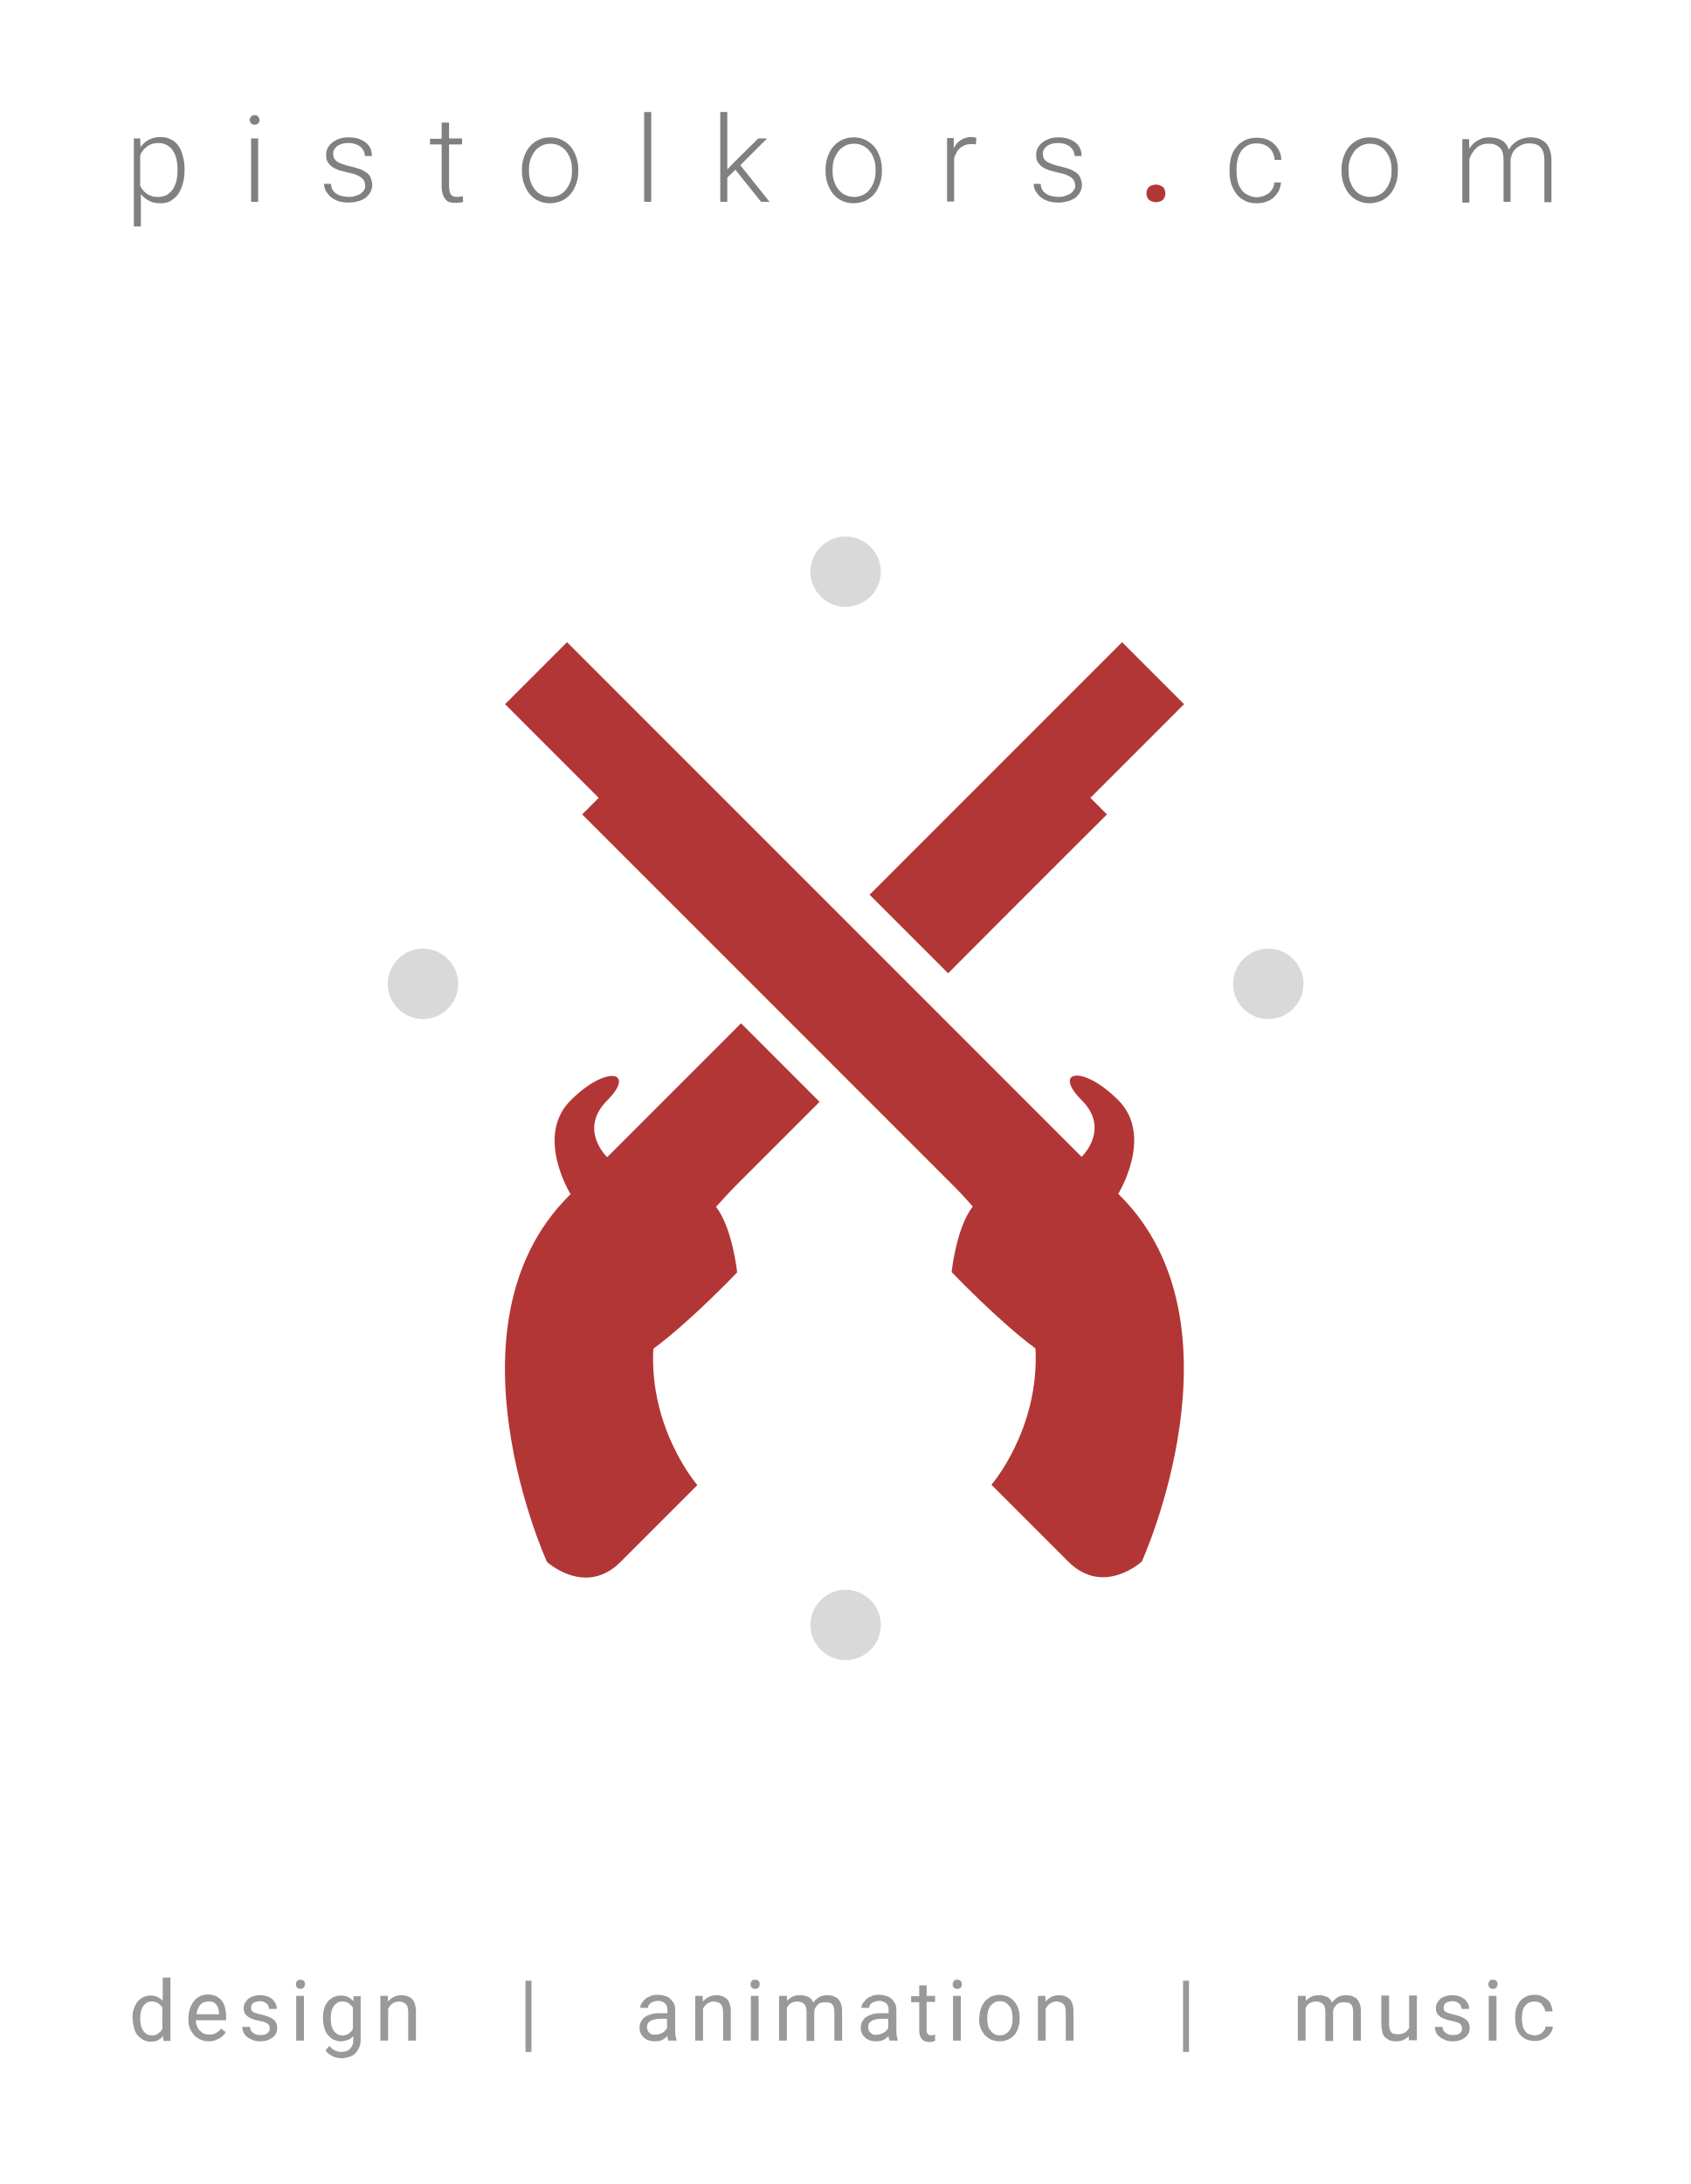
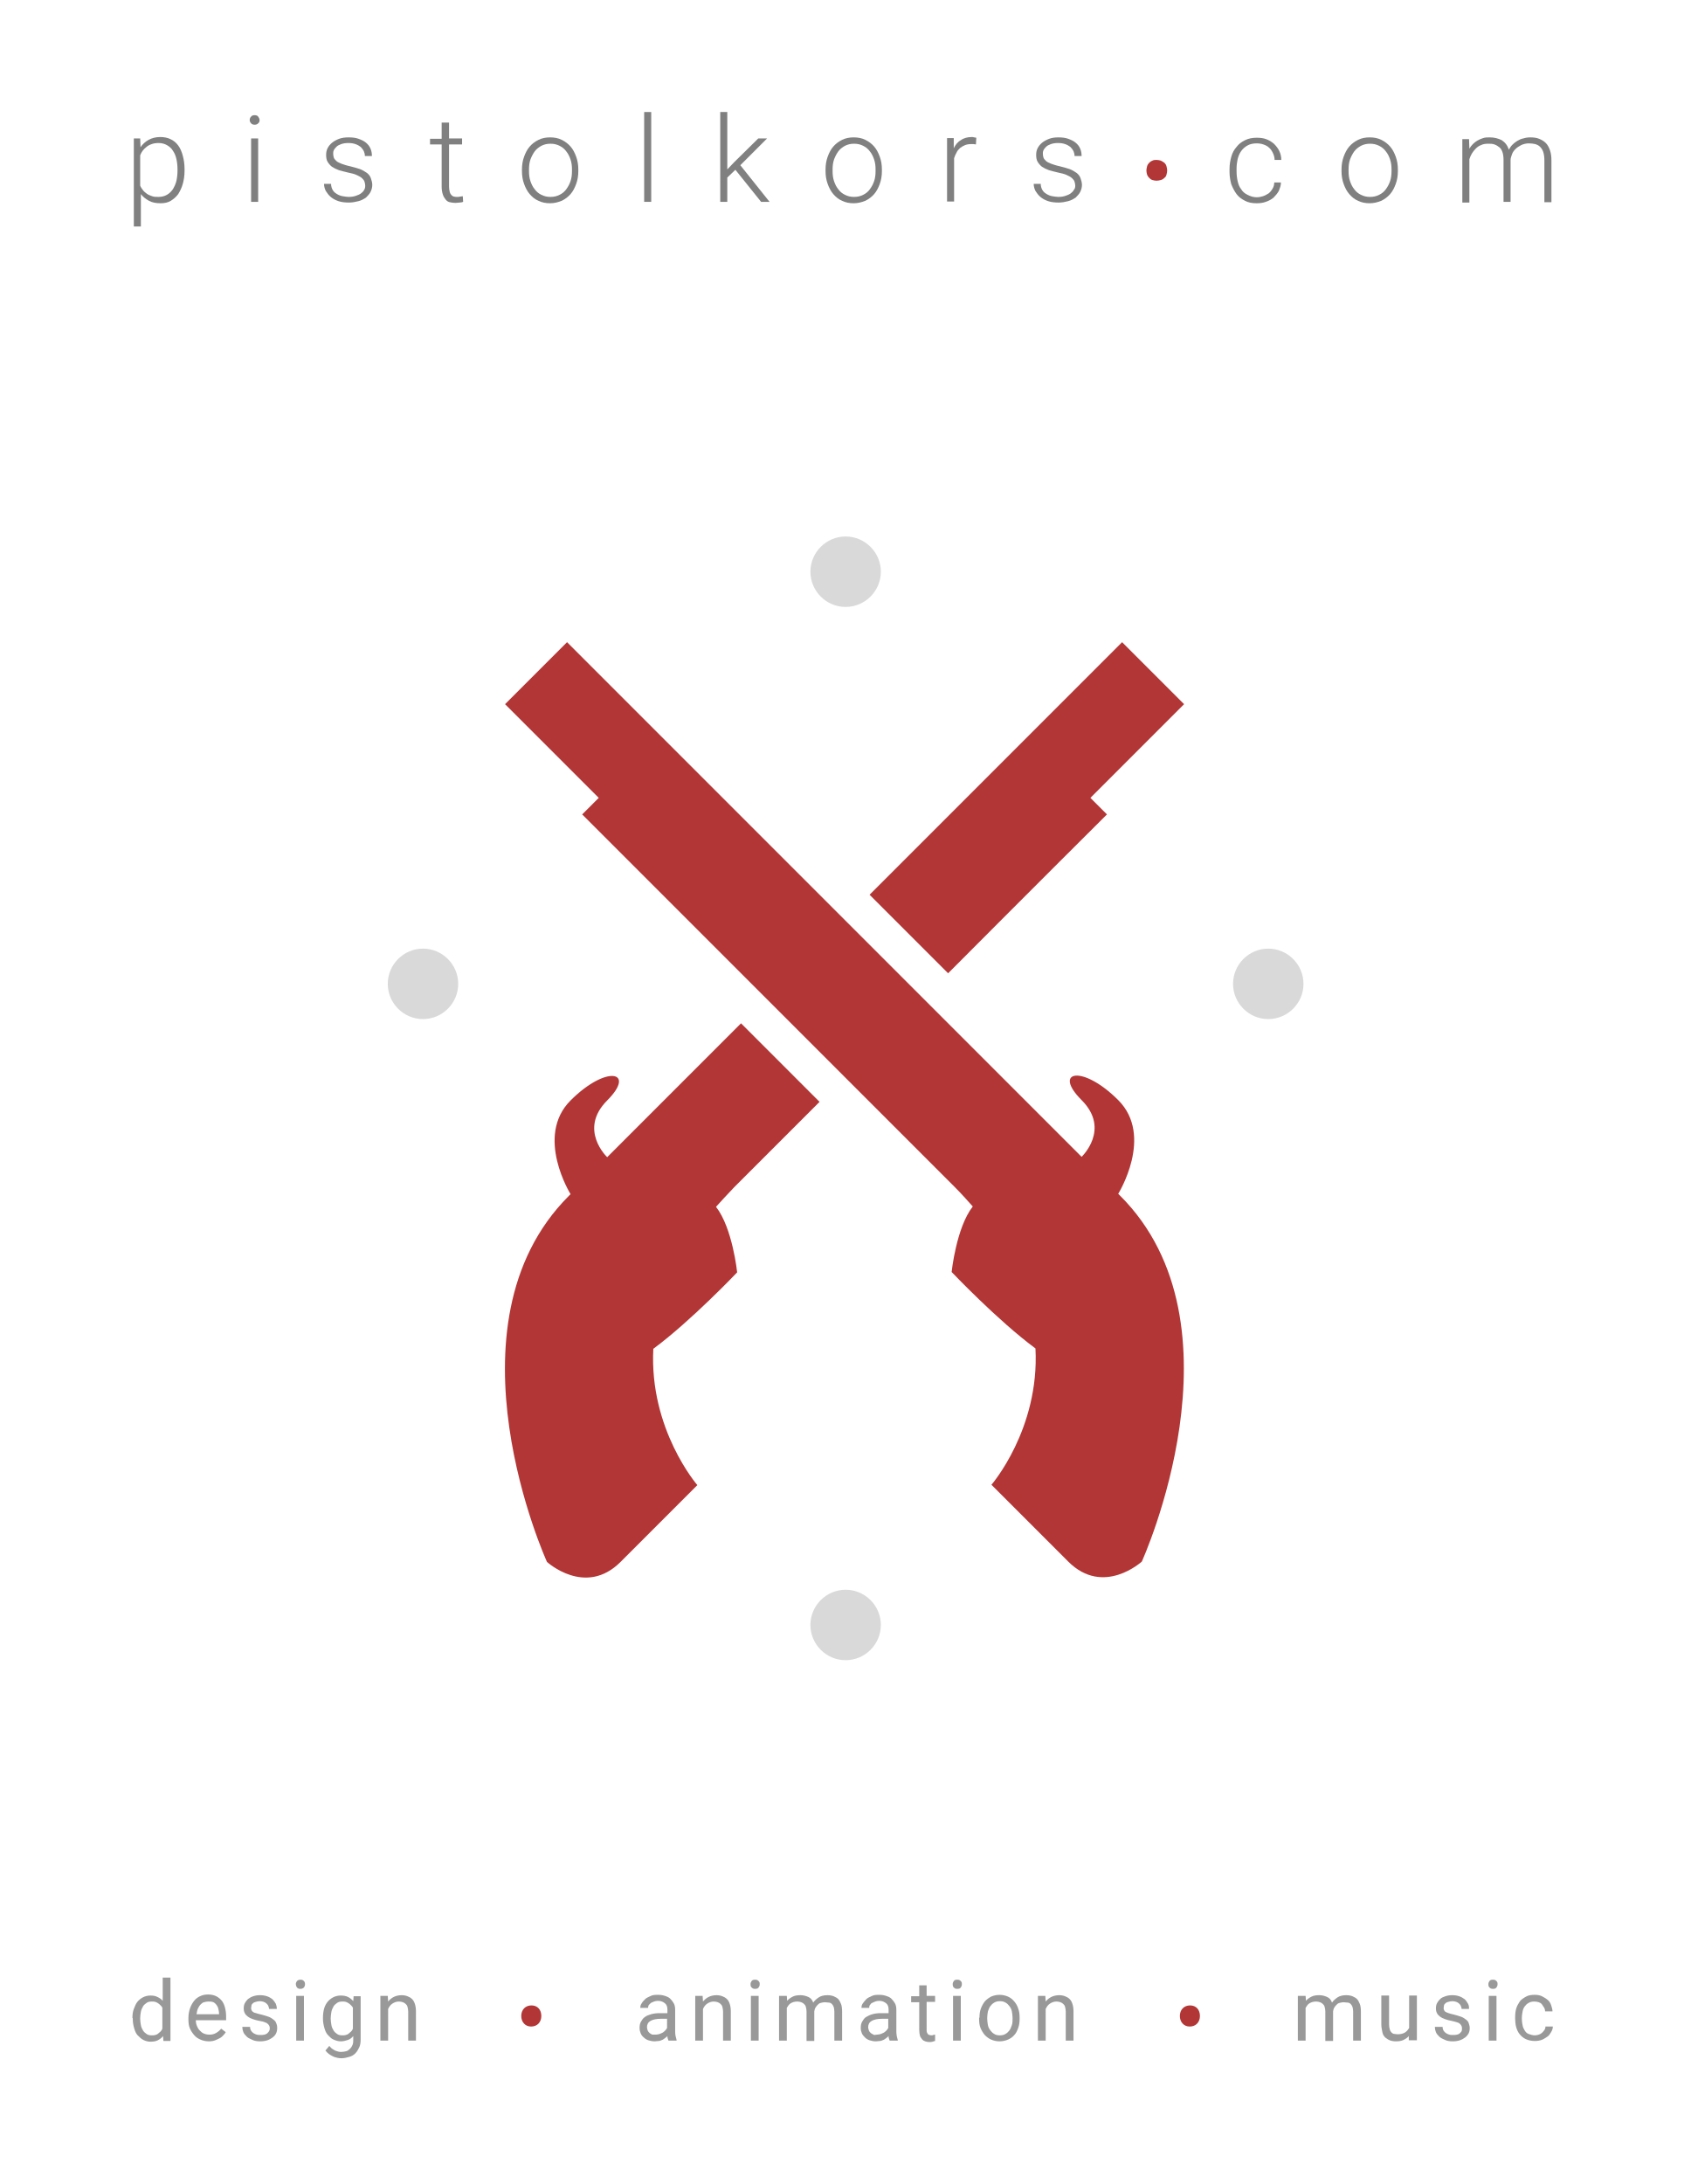
<svg xmlns="http://www.w3.org/2000/svg" version="1.1" id="Layer_1" x="0px" y="0px" width="480px" height="620px" viewBox="0 0 480 620" enable-background="new 0 0 480 620" xml:space="preserve">
  <g>
    <path fill="#999999" d="M37.6,572.9c0-1,0.1-1.8,0.4-2.6s0.6-1.5,1-2s1-1,1.6-1.3s1.3-0.5,2.1-0.5c0.8,0,1.4,0.1,2,0.4   s1.1,0.6,1.5,1.1v-6.6h2.2v18h-2l-0.1-1.4c-0.4,0.5-0.9,0.9-1.5,1.2s-1.3,0.4-2.1,0.4c-0.7,0-1.4-0.2-2-0.5s-1.1-0.8-1.6-1.3   s-0.8-1.3-1-2s-0.4-1.6-0.4-2.6V572.9z M39.8,573.1c0,0.6,0.1,1.2,0.2,1.8s0.3,1,0.6,1.5s0.6,0.7,1,1s0.9,0.4,1.5,0.4   c0.4,0,0.7,0,1-0.1s0.6-0.2,0.8-0.4s0.5-0.4,0.7-0.6s0.4-0.5,0.5-0.8V570c-0.1-0.3-0.3-0.5-0.5-0.7s-0.4-0.4-0.7-0.6   s-0.5-0.3-0.8-0.4s-0.6-0.1-1-0.1c-0.6,0-1.1,0.1-1.5,0.4s-0.8,0.6-1,1s-0.5,0.9-0.6,1.5s-0.2,1.2-0.2,1.8V573.1z" />
    <path fill="#999999" d="M59.3,579.5c-0.9,0-1.7-0.2-2.4-0.5s-1.3-0.7-1.8-1.3s-0.9-1.2-1.2-1.9s-0.4-1.6-0.4-2.5v-0.5   c0-1,0.2-2,0.5-2.8s0.7-1.5,1.2-2.1s1.1-1,1.8-1.3s1.4-0.4,2.1-0.4c0.9,0,1.7,0.2,2.3,0.5s1.2,0.8,1.6,1.3s0.7,1.2,0.9,2   c0.2,0.8,0.3,1.6,0.3,2.5v1h-8.6c0,0.6,0.1,1.1,0.3,1.6s0.4,0.9,0.8,1.3s0.7,0.7,1.2,0.9s1,0.3,1.6,0.3c0.8,0,1.4-0.2,1.9-0.5   s1-0.7,1.4-1.2l1.3,1c-0.2,0.3-0.4,0.6-0.7,0.9s-0.6,0.6-1,0.8s-0.8,0.4-1.3,0.6S60,579.5,59.3,579.5z M59.1,568.2   c-0.4,0-0.8,0.1-1.2,0.2s-0.7,0.4-1,0.7s-0.5,0.7-0.7,1.1s-0.3,1-0.4,1.6h6.4v-0.2c0-0.4-0.1-0.8-0.2-1.3s-0.3-0.8-0.5-1.1   s-0.5-0.6-0.9-0.8S59.6,568.2,59.1,568.2z" />
    <path fill="#999999" d="M76.6,575.9c0-0.2,0-0.5-0.1-0.7s-0.2-0.4-0.4-0.6c-0.2-0.2-0.5-0.4-0.9-0.5c-0.4-0.2-0.9-0.3-1.5-0.4   c-0.7-0.1-1.3-0.3-1.9-0.5s-1-0.4-1.4-0.7c-0.4-0.3-0.7-0.6-0.9-1s-0.3-0.8-0.3-1.4c0-0.5,0.1-1,0.3-1.4s0.5-0.8,0.9-1.2   c0.4-0.3,0.9-0.6,1.5-0.8c0.6-0.2,1.2-0.3,1.9-0.3c0.8,0,1.4,0.1,2,0.3s1.1,0.5,1.5,0.8c0.4,0.4,0.7,0.8,1,1.3   c0.2,0.5,0.3,1,0.3,1.5h-2.2c0-0.3-0.1-0.5-0.2-0.8s-0.3-0.5-0.5-0.7c-0.2-0.2-0.5-0.4-0.8-0.5s-0.7-0.2-1.1-0.2   c-0.5,0-0.8,0.1-1.2,0.2s-0.6,0.2-0.8,0.4c-0.2,0.2-0.4,0.4-0.4,0.6s-0.1,0.5-0.1,0.7s0,0.4,0.1,0.6c0.1,0.2,0.2,0.4,0.4,0.5   c0.2,0.2,0.5,0.3,0.9,0.4c0.4,0.1,0.9,0.3,1.5,0.4c0.8,0.2,1.4,0.4,2,0.6c0.6,0.2,1,0.5,1.4,0.8s0.7,0.6,0.8,1   c0.2,0.4,0.3,0.8,0.3,1.4c0,0.6-0.1,1.1-0.3,1.5c-0.2,0.5-0.6,0.9-1,1.2c-0.4,0.3-0.9,0.6-1.5,0.8c-0.6,0.2-1.3,0.3-2,0.3   c-0.8,0-1.6-0.1-2.2-0.4s-1.2-0.5-1.6-0.9c-0.4-0.4-0.8-0.8-1-1.3c-0.2-0.5-0.3-1-0.3-1.5h2.2c0,0.4,0.1,0.8,0.3,1.1   c0.2,0.3,0.4,0.5,0.7,0.7c0.3,0.2,0.6,0.3,0.9,0.4c0.3,0.1,0.7,0.1,1,0.1c0.4,0,0.8,0,1.2-0.1c0.3-0.1,0.6-0.2,0.8-0.4   c0.2-0.2,0.4-0.4,0.5-0.6S76.6,576.2,76.6,575.9z" />
    <path fill="#999999" d="M84,563.3c0-0.4,0.1-0.6,0.3-0.9c0.2-0.2,0.5-0.4,1-0.4s0.7,0.1,1,0.4c0.2,0.2,0.3,0.5,0.3,0.9   s-0.1,0.6-0.3,0.9c-0.2,0.2-0.5,0.4-1,0.4s-0.7-0.1-1-0.4C84.1,563.9,84,563.6,84,563.3z M86.3,579.3h-2.2v-12.7h2.2V579.3z" />
    <path fill="#999999" d="M91.7,572.9c0-1,0.1-1.8,0.3-2.6s0.6-1.5,1-2s1-1,1.6-1.3s1.3-0.5,2.1-0.5c0.8,0,1.5,0.1,2.1,0.4   s1.1,0.7,1.5,1.2l0.1-1.4h2V579c0,0.8-0.1,1.6-0.4,2.2s-0.6,1.2-1.1,1.7s-1,0.8-1.7,1s-1.4,0.4-2.2,0.4c-0.3,0-0.7,0-1.1-0.1   s-0.9-0.2-1.3-0.4s-0.8-0.4-1.2-0.7s-0.7-0.6-1-1l1.1-1.3c0.3,0.3,0.5,0.6,0.8,0.8s0.6,0.4,0.8,0.5s0.6,0.2,0.9,0.3   s0.6,0.1,0.9,0.1c0.5,0,1-0.1,1.4-0.2s0.8-0.4,1.1-0.7s0.5-0.6,0.7-1.1s0.2-0.9,0.2-1.5V578c-0.4,0.5-0.9,0.9-1.5,1.1   s-1.3,0.4-2,0.4c-0.8,0-1.4-0.2-2.1-0.5s-1.1-0.8-1.6-1.3s-0.8-1.3-1-2s-0.4-1.6-0.4-2.6V572.9z M93.9,573.1c0,0.6,0.1,1.2,0.2,1.8   s0.3,1,0.6,1.5s0.6,0.7,1,1s0.9,0.4,1.5,0.4c0.4,0,0.7,0,1-0.1s0.6-0.2,0.8-0.4s0.5-0.4,0.7-0.6s0.4-0.5,0.5-0.8V570   c-0.1-0.3-0.3-0.5-0.5-0.7s-0.4-0.4-0.7-0.6s-0.5-0.3-0.8-0.4s-0.6-0.1-1-0.1c-0.6,0-1.1,0.1-1.5,0.4s-0.8,0.6-1,1   s-0.5,0.9-0.6,1.5s-0.2,1.2-0.2,1.8V573.1z" />
    <path fill="#999999" d="M110.1,566.6l0.1,1.6c0.5-0.6,1-1,1.6-1.3s1.4-0.5,2.2-0.5c0.6,0,1.2,0.1,1.7,0.3s0.9,0.4,1.3,0.8   s0.6,0.8,0.8,1.4s0.3,1.3,0.3,2.1v8.3h-2.2V571c0-0.5-0.1-0.9-0.2-1.3s-0.3-0.6-0.5-0.8s-0.5-0.4-0.8-0.5s-0.7-0.2-1.1-0.2   c-0.7,0-1.3,0.2-1.9,0.6s-0.9,0.9-1.2,1.5v9h-2.2v-12.7H110.1z" />
-     <path fill="#999999" d="M150.9,582.5h-1.7v-20.2h1.7V582.5z" />
    <path fill="#999999" d="M189.8,579.3c-0.1-0.2-0.1-0.4-0.2-0.6s-0.1-0.5-0.1-0.7c-0.2,0.2-0.4,0.4-0.7,0.6   c-0.3,0.2-0.5,0.4-0.8,0.5c-0.3,0.1-0.6,0.3-1,0.3s-0.7,0.1-1.1,0.1c-0.6,0-1.2-0.1-1.8-0.3s-1-0.5-1.3-0.8   c-0.4-0.3-0.7-0.7-0.9-1.2c-0.2-0.5-0.3-0.9-0.3-1.5c0-0.7,0.1-1.3,0.4-1.8c0.3-0.5,0.6-1,1.1-1.3c0.5-0.4,1.1-0.6,1.8-0.8   s1.5-0.3,2.4-0.3h2.2v-1c0-0.8-0.2-1.4-0.7-1.8c-0.5-0.4-1.1-0.7-2-0.7c-0.4,0-0.8,0.1-1.1,0.2c-0.3,0.1-0.6,0.3-0.9,0.4   c-0.2,0.2-0.4,0.4-0.6,0.6c-0.1,0.2-0.2,0.5-0.2,0.8h-2.2c0-0.5,0.1-0.9,0.4-1.3c0.2-0.4,0.6-0.8,1-1.2c0.4-0.4,1-0.6,1.6-0.9   s1.3-0.3,2.1-0.3c0.7,0,1.3,0.1,1.9,0.3c0.6,0.2,1.1,0.4,1.5,0.8c0.4,0.4,0.7,0.8,1,1.3s0.4,1.2,0.4,1.9v5.9c0,0.4,0,0.9,0.1,1.4   c0.1,0.5,0.2,0.9,0.3,1.2v0.2H189.8z M186.2,577.6c0.4,0,0.8-0.1,1.1-0.2c0.3-0.1,0.7-0.3,0.9-0.4s0.5-0.4,0.7-0.6   c0.2-0.2,0.4-0.5,0.5-0.7v-2.6h-1.8c-1.2,0-2.2,0.2-2.9,0.6c-0.7,0.4-1,1-1,1.8c0,0.3,0.1,0.6,0.2,0.9c0.1,0.3,0.3,0.5,0.5,0.7   c0.2,0.2,0.5,0.3,0.8,0.5C185.5,577.6,185.8,577.6,186.2,577.6z" />
    <path fill="#999999" d="M199.5,566.6l0.1,1.6c0.5-0.6,1-1,1.6-1.3s1.4-0.5,2.2-0.5c0.6,0,1.2,0.1,1.7,0.3s0.9,0.4,1.3,0.8   s0.6,0.8,0.8,1.4s0.3,1.3,0.3,2.1v8.3h-2.2V571c0-0.5-0.1-0.9-0.2-1.3s-0.3-0.6-0.5-0.8s-0.5-0.4-0.8-0.5s-0.7-0.2-1.1-0.2   c-0.7,0-1.3,0.2-1.9,0.6s-0.9,0.9-1.2,1.5v9h-2.2v-12.7H199.5z" />
    <path fill="#999999" d="M213.1,563.3c0-0.4,0.1-0.6,0.3-0.9s0.5-0.4,1-0.4s0.7,0.1,1,0.4s0.3,0.5,0.3,0.9s-0.1,0.6-0.3,0.9   s-0.5,0.4-1,0.4s-0.7-0.1-1-0.4S213.1,563.6,213.1,563.3z M215.4,579.3h-2.2v-12.7h2.2V579.3z" />
    <path fill="#999999" d="M223.4,566.6l0.1,1.4c0.4-0.5,1-0.9,1.6-1.2s1.3-0.4,2.2-0.4c0.8,0,1.5,0.2,2.2,0.5s1.1,0.8,1.4,1.6   c0.4-0.6,1-1.1,1.6-1.5s1.5-0.6,2.4-0.6c0.7,0,1.3,0.1,1.8,0.3s1,0.5,1.3,0.8s0.6,0.9,0.8,1.4s0.3,1.3,0.3,2.1v8.3h-2.2V571   c0-0.5-0.1-1-0.2-1.3s-0.3-0.6-0.5-0.8s-0.5-0.4-0.9-0.4s-0.7-0.1-1.1-0.1c-0.4,0-0.8,0.1-1.2,0.2s-0.6,0.3-0.9,0.6   s-0.4,0.5-0.6,0.8s-0.2,0.7-0.3,1v8.4h-2.2V571c0-0.5-0.1-0.9-0.2-1.3s-0.3-0.6-0.5-0.8s-0.5-0.4-0.8-0.5s-0.7-0.2-1.1-0.2   c-0.8,0-1.4,0.2-1.9,0.5s-0.8,0.8-1.1,1.3v9.3h-2.2v-12.7H223.4z" />
    <path fill="#999999" d="M252.6,579.3c-0.1-0.2-0.1-0.4-0.2-0.6s-0.1-0.5-0.1-0.7c-0.2,0.2-0.4,0.4-0.7,0.6s-0.5,0.4-0.8,0.5   s-0.6,0.3-1,0.3s-0.7,0.1-1.1,0.1c-0.6,0-1.2-0.1-1.8-0.3s-1-0.5-1.3-0.8s-0.7-0.7-0.9-1.2s-0.3-0.9-0.3-1.5c0-0.7,0.1-1.3,0.4-1.8   s0.6-1,1.1-1.3s1.1-0.6,1.8-0.8s1.5-0.3,2.4-0.3h2.2v-1c0-0.8-0.2-1.4-0.7-1.8s-1.1-0.7-2-0.7c-0.4,0-0.8,0.1-1.1,0.2   s-0.6,0.3-0.9,0.4s-0.4,0.4-0.6,0.6s-0.2,0.5-0.2,0.8h-2.2c0-0.5,0.1-0.9,0.4-1.3s0.6-0.8,1-1.2s1-0.6,1.6-0.9s1.3-0.3,2.1-0.3   c0.7,0,1.3,0.1,1.9,0.3s1.1,0.4,1.5,0.8s0.7,0.8,1,1.3s0.4,1.2,0.4,1.9v5.9c0,0.4,0,0.9,0.1,1.4s0.2,0.9,0.3,1.2v0.2H252.6z    M249,577.6c0.4,0,0.8-0.1,1.1-0.2s0.7-0.3,0.9-0.4s0.5-0.4,0.7-0.6s0.4-0.5,0.5-0.7v-2.6h-1.8c-1.2,0-2.2,0.2-2.9,0.6s-1,1-1,1.8   c0,0.3,0.1,0.6,0.2,0.9s0.3,0.5,0.5,0.7s0.5,0.3,0.8,0.5S248.6,577.6,249,577.6z" />
    <path fill="#999999" d="M263.1,563.5v3.1h2.4v1.7h-2.4v7.9c0,0.3,0,0.6,0.1,0.8s0.2,0.4,0.3,0.5s0.3,0.2,0.4,0.2s0.3,0.1,0.5,0.1   s0.4,0,0.6-0.1s0.4-0.1,0.5-0.1v1.8c-0.2,0-0.4,0.1-0.7,0.2s-0.6,0.1-1,0.1c-0.4,0-0.8-0.1-1.1-0.2s-0.7-0.3-0.9-0.6   s-0.5-0.6-0.6-1s-0.2-1-0.2-1.6v-7.9h-2.3v-1.7h2.3v-3.1H263.1z" />
    <path fill="#999999" d="M270.5,563.3c0-0.4,0.1-0.6,0.3-0.9s0.5-0.4,1-0.4s0.7,0.1,1,0.4s0.3,0.5,0.3,0.9s-0.1,0.6-0.3,0.9   s-0.5,0.4-1,0.4s-0.7-0.1-1-0.4S270.5,563.6,270.5,563.3z M272.8,579.3h-2.2v-12.7h2.2V579.3z" />
    <path fill="#999999" d="M278.1,572.8c0-0.9,0.1-1.8,0.4-2.6s0.7-1.5,1.1-2c0.5-0.6,1.1-1,1.8-1.4c0.7-0.3,1.5-0.5,2.4-0.5   c0.9,0,1.7,0.2,2.4,0.5s1.3,0.8,1.8,1.4c0.5,0.6,0.9,1.3,1.1,2c0.3,0.8,0.4,1.6,0.4,2.6v0.3c0,0.9-0.1,1.8-0.4,2.6   c-0.3,0.8-0.6,1.5-1.1,2c-0.5,0.6-1.1,1-1.8,1.3c-0.7,0.3-1.5,0.5-2.4,0.5s-1.7-0.2-2.4-0.5c-0.7-0.3-1.3-0.8-1.8-1.3   c-0.5-0.6-0.9-1.3-1.2-2s-0.4-1.6-0.4-2.6V572.8z M280.3,573.1c0,0.6,0.1,1.2,0.2,1.8c0.1,0.6,0.4,1.1,0.7,1.5   c0.3,0.4,0.7,0.8,1.1,1c0.4,0.3,1,0.4,1.6,0.4c0.6,0,1.1-0.1,1.6-0.4c0.5-0.3,0.8-0.6,1.1-1c0.3-0.4,0.5-0.9,0.7-1.5   s0.2-1.2,0.2-1.8v-0.3c0-0.6-0.1-1.2-0.2-1.8s-0.4-1.1-0.7-1.5c-0.3-0.4-0.7-0.8-1.1-1c-0.5-0.3-1-0.4-1.6-0.4   c-0.6,0-1.1,0.1-1.6,0.4s-0.8,0.6-1.1,1c-0.3,0.4-0.5,0.9-0.7,1.5c-0.1,0.6-0.2,1.2-0.2,1.8V573.1z" />
    <path fill="#999999" d="M296.8,566.6l0.1,1.6c0.5-0.6,1-1,1.6-1.3s1.4-0.5,2.2-0.5c0.6,0,1.2,0.1,1.7,0.3s0.9,0.4,1.3,0.8   s0.6,0.8,0.8,1.4s0.3,1.3,0.3,2.1v8.3h-2.2V571c0-0.5-0.1-0.9-0.2-1.3s-0.3-0.6-0.5-0.8s-0.5-0.4-0.8-0.5s-0.7-0.2-1.1-0.2   c-0.7,0-1.3,0.2-1.9,0.6s-0.9,0.9-1.2,1.5v9h-2.2v-12.7H296.8z" />
-     <path fill="#999999" d="M337.6,582.5h-1.7v-20.2h1.7V582.5z" />
    <path fill="#999999" d="M370.7,566.6l0.1,1.4c0.4-0.5,1-0.9,1.6-1.2s1.3-0.4,2.2-0.4c0.8,0,1.5,0.2,2.2,0.5s1.1,0.8,1.4,1.6   c0.4-0.6,1-1.1,1.6-1.5s1.5-0.6,2.4-0.6c0.7,0,1.3,0.1,1.8,0.3s1,0.5,1.3,0.8s0.6,0.9,0.8,1.4s0.3,1.3,0.3,2.1v8.3h-2.2V571   c0-0.5-0.1-1-0.2-1.3s-0.3-0.6-0.5-0.8s-0.5-0.4-0.9-0.4s-0.7-0.1-1.1-0.1c-0.4,0-0.8,0.1-1.2,0.2s-0.6,0.3-0.9,0.6   s-0.4,0.5-0.6,0.8s-0.2,0.7-0.3,1v8.4h-2.2V571c0-0.5-0.1-0.9-0.2-1.3s-0.3-0.6-0.5-0.8s-0.5-0.4-0.8-0.5s-0.7-0.2-1.1-0.2   c-0.8,0-1.4,0.2-1.9,0.5s-0.8,0.8-1.1,1.3v9.3h-2.2v-12.7H370.7z" />
    <path fill="#999999" d="M400,578c-0.4,0.5-0.9,0.8-1.5,1.1s-1.3,0.4-2.2,0.4c-0.6,0-1.2-0.1-1.7-0.3c-0.5-0.2-0.9-0.5-1.3-0.8   c-0.4-0.4-0.7-0.9-0.8-1.5s-0.3-1.3-0.3-2.2v-8.2h2.2v8.2c0,0.6,0.1,1,0.2,1.4c0.1,0.4,0.3,0.7,0.5,0.9c0.2,0.2,0.5,0.4,0.8,0.4   s0.6,0.1,0.9,0.1c0.9,0,1.6-0.2,2.1-0.5c0.5-0.3,0.9-0.8,1.2-1.3v-9.2h2.2v12.7H400L400,578z" />
    <path fill="#999999" d="M415.1,575.9c0-0.2,0-0.5-0.1-0.7s-0.2-0.4-0.4-0.6s-0.5-0.4-0.9-0.5s-0.9-0.3-1.5-0.4   c-0.7-0.1-1.3-0.3-1.9-0.5s-1-0.4-1.4-0.7s-0.7-0.6-0.9-1s-0.3-0.8-0.3-1.4c0-0.5,0.1-1,0.3-1.4s0.5-0.8,0.9-1.2s0.9-0.6,1.5-0.8   s1.2-0.3,1.9-0.3c0.8,0,1.4,0.1,2,0.3s1.1,0.5,1.5,0.8s0.7,0.8,1,1.3s0.3,1,0.3,1.5H415c0-0.3-0.1-0.5-0.2-0.8s-0.3-0.5-0.5-0.7   s-0.5-0.4-0.8-0.5s-0.7-0.2-1.1-0.2c-0.5,0-0.8,0.1-1.2,0.2s-0.6,0.2-0.8,0.4s-0.4,0.4-0.4,0.6s-0.1,0.5-0.1,0.7s0,0.4,0.1,0.6   s0.2,0.4,0.4,0.5s0.5,0.3,0.9,0.4s0.9,0.3,1.5,0.4c0.8,0.2,1.4,0.4,2,0.6s1,0.5,1.4,0.8s0.7,0.6,0.8,1s0.3,0.8,0.3,1.4   c0,0.6-0.1,1.1-0.3,1.5s-0.6,0.9-1,1.2s-0.9,0.6-1.5,0.8s-1.3,0.3-2,0.3c-0.8,0-1.6-0.1-2.2-0.4s-1.2-0.5-1.6-0.9s-0.8-0.8-1-1.3   s-0.3-1-0.3-1.5h2.2c0,0.4,0.1,0.8,0.3,1.1s0.4,0.5,0.7,0.7s0.6,0.3,0.9,0.4s0.7,0.1,1,0.1c0.4,0,0.8,0,1.2-0.1s0.6-0.2,0.8-0.4   s0.4-0.4,0.5-0.6S415.1,576.2,415.1,575.9z" />
    <path fill="#999999" d="M422.6,563.3c0-0.4,0.1-0.6,0.3-0.9s0.5-0.4,1-0.4s0.7,0.1,1,0.4s0.3,0.5,0.3,0.9s-0.1,0.6-0.3,0.9   s-0.5,0.4-1,0.4s-0.7-0.1-1-0.4S422.6,563.6,422.6,563.3z M424.9,579.3h-2.2v-12.7h2.2V579.3z" />
    <path fill="#999999" d="M435.8,577.8c0.4,0,0.8-0.1,1.1-0.2s0.7-0.3,0.9-0.5s0.5-0.5,0.7-0.8s0.3-0.6,0.3-1h2.1   c0,0.6-0.2,1.1-0.5,1.6s-0.6,1-1.1,1.3s-1,0.7-1.6,0.9s-1.2,0.3-1.9,0.3c-1,0-1.8-0.2-2.5-0.5s-1.3-0.8-1.8-1.4s-0.8-1.3-1-2   s-0.3-1.6-0.3-2.4v-0.5c0-0.9,0.1-1.7,0.3-2.4s0.6-1.4,1-2s1.1-1,1.8-1.4s1.5-0.5,2.5-0.5c0.7,0,1.4,0.1,2,0.4s1.1,0.6,1.6,1   s0.8,0.9,1,1.5s0.4,1.2,0.4,1.8h-2.1c0-0.4-0.1-0.8-0.3-1.1s-0.4-0.6-0.6-0.9s-0.6-0.5-0.9-0.6s-0.8-0.2-1.2-0.2   c-0.7,0-1.2,0.1-1.7,0.4s-0.8,0.6-1.1,1s-0.5,0.9-0.6,1.5s-0.2,1.1-0.2,1.6v0.5c0,0.6,0.1,1.1,0.2,1.7s0.3,1,0.6,1.5s0.6,0.8,1.1,1   S435.2,577.8,435.8,577.8z" />
+     <g>
+       <path fill="#B33636" d="M148,572.3c0-1.8,1.2-3,2.9-3s2.8,1.2,2.8,3c0,1.7-1.1,3-2.9,3C149.1,575.3,148,574,148,572.3z" />
+     </g>
+     <g>
+       <path fill="#B33636" d="M335,572.3c0-1.8,1.2-3,2.9-3s2.8,1.2,2.8,3c0,1.7-1.1,3-2.9,3C336.1,575.3,335,574,335,572.3z" />
+     </g>
  </g>
  <g>
    <path fill="#808080" d="M52.4,48.5c0,1.4-0.2,2.6-0.5,3.7c-0.3,1.1-0.8,2.1-1.3,2.9c-0.6,0.8-1.3,1.4-2.1,1.9s-1.8,0.7-2.9,0.7   c-1.3,0-2.4-0.2-3.3-0.7c-0.9-0.5-1.7-1.1-2.3-1.9v9.2h-2V39.3h1.8l0.1,2.5c0.6-0.9,1.4-1.6,2.3-2.1c0.9-0.5,2-0.8,3.3-0.8   c1.1,0,2.1,0.2,2.9,0.6c0.9,0.4,1.6,1,2.2,1.8c0.6,0.8,1,1.8,1.3,2.9c0.3,1.1,0.5,2.4,0.5,3.8V48.5z M50.4,48.1c0-1-0.1-2-0.3-2.9   c-0.2-0.9-0.5-1.7-1-2.4c-0.4-0.7-1-1.2-1.7-1.6c-0.7-0.4-1.5-0.6-2.4-0.6c-0.7,0-1.4,0.1-1.9,0.3c-0.6,0.2-1,0.4-1.5,0.8   s-0.8,0.7-1.1,1.1c-0.3,0.4-0.5,0.8-0.7,1.3v8.6c0.2,0.5,0.5,0.9,0.8,1.3c0.3,0.4,0.7,0.7,1.1,1c0.4,0.3,0.9,0.5,1.5,0.7   c0.5,0.2,1.2,0.2,1.8,0.2c0.9,0,1.7-0.2,2.4-0.6s1.2-0.9,1.7-1.6c0.4-0.7,0.8-1.5,1-2.4c0.2-0.9,0.3-1.9,0.3-2.9V48.1z" />
    <path fill="#808080" d="M70.9,34.1c0-0.4,0.1-0.7,0.4-1c0.2-0.3,0.6-0.4,1-0.4c0.4,0,0.8,0.1,1,0.4c0.2,0.3,0.4,0.6,0.4,1   c0,0.4-0.1,0.7-0.4,0.9c-0.2,0.3-0.6,0.4-1,0.4c-0.4,0-0.8-0.1-1-0.4C71.1,34.8,70.9,34.5,70.9,34.1z M73.3,57.3h-2v-18h2V57.3z" />
    <path fill="#808080" d="M103.7,52.7c0-0.4-0.1-0.7-0.2-1.1c-0.1-0.4-0.4-0.7-0.7-1c-0.3-0.3-0.8-0.6-1.5-0.9   c-0.6-0.3-1.4-0.5-2.4-0.7c-1-0.2-1.9-0.5-2.7-0.7c-0.8-0.3-1.4-0.6-2-1c-0.5-0.4-0.9-0.9-1.2-1.4c-0.3-0.5-0.4-1.2-0.4-1.9   c0-0.7,0.1-1.3,0.4-1.9c0.3-0.6,0.7-1.1,1.3-1.6c0.5-0.4,1.2-0.8,2-1.1C97.1,39.1,98,39,99,39c1,0,2,0.1,2.8,0.4   c0.8,0.3,1.5,0.6,2.1,1.1c0.6,0.5,1,1,1.3,1.7c0.3,0.7,0.4,1.4,0.4,2.1h-2c0-0.5-0.1-0.9-0.3-1.4c-0.2-0.4-0.5-0.8-0.9-1.2   c-0.4-0.3-0.9-0.6-1.5-0.8c-0.6-0.2-1.2-0.3-2-0.3c-0.8,0-1.4,0.1-2,0.3c-0.5,0.2-1,0.4-1.3,0.7s-0.6,0.6-0.8,1   c-0.2,0.4-0.2,0.7-0.2,1.1c0,0.4,0.1,0.8,0.2,1.1c0.1,0.3,0.4,0.6,0.7,0.9s0.8,0.5,1.5,0.8c0.6,0.2,1.4,0.5,2.4,0.7   c1.1,0.3,2,0.5,2.8,0.8c0.8,0.3,1.4,0.7,2,1.1c0.5,0.4,0.9,0.9,1.1,1.5s0.4,1.2,0.4,1.9c0,0.7-0.2,1.4-0.5,2   c-0.3,0.6-0.8,1.1-1.3,1.6c-0.6,0.4-1.3,0.8-2.1,1c-0.8,0.2-1.7,0.4-2.7,0.4c-1.1,0-2.1-0.1-3-0.4c-0.9-0.3-1.6-0.7-2.2-1.2   s-1-1.1-1.4-1.7c-0.3-0.6-0.5-1.3-0.5-2h2c0,0.7,0.2,1.3,0.5,1.8c0.3,0.5,0.7,0.8,1.2,1.1c0.5,0.3,1,0.5,1.6,0.6   c0.6,0.1,1.2,0.2,1.7,0.2c0.8,0,1.4-0.1,2-0.3c0.6-0.2,1.1-0.4,1.5-0.7c0.4-0.3,0.7-0.6,0.9-1C103.6,53.6,103.7,53.2,103.7,52.7z" />
    <path fill="#808080" d="M127.5,34.7v4.6h3.7V41h-3.7v12c0,0.6,0.1,1.1,0.2,1.5c0.1,0.4,0.3,0.7,0.5,0.9s0.5,0.4,0.7,0.4   c0.3,0.1,0.6,0.1,0.9,0.1c0.3,0,0.6,0,0.9-0.1c0.3,0,0.5-0.1,0.7-0.1l0.1,1.6c-0.2,0.1-0.6,0.2-1,0.2c-0.4,0-0.8,0.1-1.2,0.1   c-0.6,0-1.1-0.1-1.6-0.2c-0.5-0.1-0.9-0.4-1.2-0.8c-0.3-0.4-0.6-0.8-0.8-1.5c-0.2-0.6-0.3-1.4-0.3-2.2V41h-3.3v-1.6h3.3v-4.6H127.5   z" />
    <path fill="#808080" d="M148.2,48.1c0-1.3,0.2-2.5,0.6-3.6c0.4-1.1,0.9-2.1,1.6-2.9c0.7-0.8,1.5-1.4,2.5-1.9c1-0.5,2.1-0.7,3.3-0.7   c1.2,0,2.3,0.2,3.3,0.7c1,0.5,1.8,1.1,2.5,1.9c0.7,0.8,1.2,1.8,1.6,2.9c0.4,1.1,0.6,2.3,0.6,3.6v0.5c0,1.3-0.2,2.5-0.6,3.6   c-0.4,1.1-0.9,2.1-1.6,2.9c-0.7,0.8-1.5,1.4-2.5,1.9c-1,0.4-2.1,0.7-3.3,0.7c-1.2,0-2.3-0.2-3.3-0.7c-1-0.4-1.8-1.1-2.5-1.9   c-0.7-0.8-1.2-1.8-1.6-2.9c-0.4-1.1-0.6-2.3-0.6-3.6V48.1z M150.2,48.6c0,1,0.1,1.9,0.4,2.8c0.3,0.9,0.7,1.7,1.2,2.3   c0.5,0.7,1.1,1.2,1.9,1.6c0.8,0.4,1.6,0.6,2.6,0.6c1,0,1.8-0.2,2.6-0.6s1.4-0.9,1.9-1.6c0.5-0.7,0.9-1.4,1.2-2.3   c0.3-0.9,0.4-1.8,0.4-2.8v-0.5c0-1-0.1-1.9-0.4-2.8c-0.3-0.9-0.7-1.7-1.2-2.3c-0.5-0.7-1.1-1.2-1.9-1.6c-0.8-0.4-1.6-0.6-2.6-0.6   c-1,0-1.8,0.2-2.6,0.6c-0.7,0.4-1.4,0.9-1.9,1.6c-0.5,0.7-0.9,1.5-1.2,2.3c-0.3,0.9-0.4,1.8-0.4,2.8V48.6z" />
    <path fill="#808080" d="M184.9,57.3h-2V31.8h2V57.3z" />
    <path fill="#808080" d="M208.8,48.2l-2.3,2.2v6.9h-2V31.8h2v16.3l1.9-2l6.9-6.8h2.5l-7.6,7.6l8.3,10.4h-2.4L208.8,48.2z" />
    <path fill="#808080" d="M234.4,48.1c0-1.3,0.2-2.5,0.6-3.6c0.4-1.1,0.9-2.1,1.6-2.9c0.7-0.8,1.5-1.4,2.5-1.9c1-0.5,2.1-0.7,3.3-0.7   c1.2,0,2.3,0.2,3.3,0.7c1,0.5,1.8,1.1,2.5,1.9c0.7,0.8,1.2,1.8,1.6,2.9c0.4,1.1,0.6,2.3,0.6,3.6v0.5c0,1.3-0.2,2.5-0.6,3.6   c-0.4,1.1-0.9,2.1-1.6,2.9c-0.7,0.8-1.5,1.4-2.5,1.9c-1,0.4-2.1,0.7-3.3,0.7c-1.2,0-2.3-0.2-3.3-0.7c-1-0.4-1.8-1.1-2.5-1.9   c-0.7-0.8-1.2-1.8-1.6-2.9c-0.4-1.1-0.6-2.3-0.6-3.6V48.1z M236.4,48.6c0,1,0.1,1.9,0.4,2.8c0.3,0.9,0.7,1.7,1.2,2.3   c0.5,0.7,1.1,1.2,1.9,1.6c0.8,0.4,1.6,0.6,2.6,0.6c1,0,1.8-0.2,2.6-0.6s1.4-0.9,1.9-1.6c0.5-0.7,0.9-1.4,1.2-2.3   c0.3-0.9,0.4-1.8,0.4-2.8v-0.5c0-1-0.1-1.9-0.4-2.8c-0.3-0.9-0.7-1.7-1.2-2.3c-0.5-0.7-1.1-1.2-1.9-1.6c-0.8-0.4-1.6-0.6-2.6-0.6   c-1,0-1.8,0.2-2.6,0.6c-0.7,0.4-1.4,0.9-1.9,1.6c-0.5,0.7-0.9,1.5-1.2,2.3c-0.3,0.9-0.4,1.8-0.4,2.8V48.6z" />
    <path fill="#808080" d="M277.1,41c-0.4-0.1-0.9-0.1-1.3-0.1c-0.7,0-1.3,0.1-1.8,0.3c-0.5,0.2-1,0.5-1.4,0.8c-0.4,0.4-0.8,0.8-1,1.3   c-0.3,0.5-0.5,1-0.7,1.6v12.3h-2v-18h1.9l0,2.9c0.5-1,1.1-1.8,2-2.3c0.8-0.6,1.9-0.9,3.1-0.9c0.2,0,0.5,0,0.7,0.1   c0.3,0,0.4,0.1,0.6,0.1L277.1,41z" />
    <path fill="#808080" d="M305.3,52.7c0-0.4-0.1-0.7-0.2-1.1c-0.1-0.4-0.4-0.7-0.7-1c-0.3-0.3-0.8-0.6-1.5-0.9   c-0.6-0.3-1.4-0.5-2.4-0.7c-1-0.2-1.9-0.5-2.7-0.7c-0.8-0.3-1.4-0.6-2-1c-0.5-0.4-0.9-0.9-1.2-1.4c-0.3-0.5-0.4-1.2-0.4-1.9   c0-0.7,0.1-1.3,0.4-1.9c0.3-0.6,0.7-1.1,1.3-1.6c0.5-0.4,1.2-0.8,2-1.1c0.8-0.3,1.7-0.4,2.6-0.4c1,0,2,0.1,2.8,0.4   c0.8,0.3,1.5,0.6,2.1,1.1c0.6,0.5,1,1,1.3,1.7c0.3,0.7,0.4,1.4,0.4,2.1h-2c0-0.5-0.1-0.9-0.3-1.4c-0.2-0.4-0.5-0.8-0.9-1.2   c-0.4-0.3-0.9-0.6-1.5-0.8c-0.6-0.2-1.2-0.3-2-0.3c-0.8,0-1.4,0.1-2,0.3c-0.5,0.2-1,0.4-1.3,0.7s-0.6,0.6-0.8,1   c-0.2,0.4-0.2,0.7-0.2,1.1c0,0.4,0.1,0.8,0.2,1.1c0.1,0.3,0.4,0.6,0.7,0.9s0.8,0.5,1.5,0.8c0.6,0.2,1.4,0.5,2.4,0.7   c1.1,0.3,2,0.5,2.8,0.8c0.8,0.3,1.4,0.7,2,1.1c0.5,0.4,0.9,0.9,1.1,1.5s0.4,1.2,0.4,1.9c0,0.7-0.2,1.4-0.5,2s-0.8,1.1-1.3,1.6   c-0.6,0.4-1.3,0.8-2.1,1s-1.7,0.4-2.7,0.4c-1.1,0-2.1-0.1-3-0.4s-1.6-0.7-2.2-1.2s-1-1.1-1.4-1.7c-0.3-0.6-0.5-1.3-0.5-2h2   c0,0.7,0.2,1.3,0.5,1.8c0.3,0.5,0.7,0.8,1.2,1.1s1,0.5,1.6,0.6c0.6,0.1,1.2,0.2,1.7,0.2c0.8,0,1.4-0.1,2-0.3   c0.6-0.2,1.1-0.4,1.5-0.7c0.4-0.3,0.7-0.6,0.9-1C305.2,53.6,305.3,53.2,305.3,52.7z" />
-     <path fill="#B33636" d="M325.5,54.9c0-0.4,0.1-0.7,0.2-1c0.1-0.3,0.3-0.6,0.5-0.8c0.2-0.2,0.5-0.4,0.9-0.5s0.7-0.2,1.1-0.2   s0.8,0.1,1.1,0.2c0.3,0.1,0.6,0.3,0.9,0.5c0.2,0.2,0.4,0.5,0.5,0.8c0.1,0.3,0.2,0.7,0.2,1s-0.1,0.7-0.2,1c-0.1,0.3-0.3,0.6-0.5,0.8   c-0.2,0.2-0.5,0.4-0.9,0.5c-0.3,0.1-0.7,0.2-1.1,0.2s-0.8-0.1-1.1-0.2s-0.6-0.3-0.9-0.5c-0.2-0.2-0.4-0.5-0.5-0.8   C325.6,55.6,325.5,55.3,325.5,54.9z" />
+     <path fill="#B33636" d="M325.5,48.4c0-0.4,0.1-0.8,0.2-1.2c0.1-0.4,0.3-0.7,0.6-1c0.3-0.3,0.6-0.5,0.9-0.6c0.4-0.2,0.8-0.2,1.2-0.2   s0.9,0.1,1.2,0.2c0.4,0.2,0.7,0.4,1,0.6c0.3,0.3,0.5,0.6,0.6,1c0.1,0.4,0.2,0.8,0.2,1.2c0,0.4-0.1,0.8-0.2,1.2   c-0.1,0.4-0.3,0.7-0.6,0.9c-0.3,0.3-0.6,0.5-1,0.6c-0.4,0.1-0.8,0.2-1.2,0.2s-0.9-0.1-1.2-0.2c-0.4-0.1-0.7-0.4-0.9-0.6   c-0.3-0.3-0.5-0.6-0.6-0.9C325.6,49.2,325.5,48.8,325.5,48.4z" />
    <path fill="#808080" d="M356.8,56c0.6,0,1.2-0.1,1.8-0.3s1.1-0.5,1.6-0.8c0.5-0.4,0.8-0.8,1.1-1.3c0.3-0.5,0.5-1.1,0.5-1.8h1.9   c0,0.9-0.3,1.6-0.6,2.4c-0.4,0.7-0.9,1.3-1.5,1.9c-0.6,0.5-1.3,0.9-2.2,1.2c-0.8,0.3-1.7,0.4-2.6,0.4c-1.3,0-2.4-0.2-3.3-0.7   c-1-0.5-1.8-1.1-2.4-1.9c-0.6-0.8-1.1-1.8-1.5-2.8c-0.3-1.1-0.5-2.3-0.5-3.5V48c0-1.3,0.2-2.4,0.5-3.5c0.3-1.1,0.8-2,1.5-2.8   c0.6-0.8,1.4-1.4,2.4-1.9s2.1-0.7,3.3-0.7c1,0,1.9,0.1,2.7,0.4s1.5,0.7,2.2,1.3c0.6,0.6,1.1,1.2,1.5,2c0.4,0.8,0.6,1.7,0.6,2.6   h-1.9c0-0.7-0.2-1.4-0.5-2c-0.3-0.6-0.6-1.1-1.1-1.5c-0.4-0.4-1-0.7-1.6-0.9s-1.2-0.3-1.9-0.3c-1,0-1.9,0.2-2.6,0.6   s-1.3,0.9-1.8,1.6c-0.5,0.7-0.8,1.5-1,2.3c-0.2,0.9-0.3,1.8-0.3,2.7v0.7c0,1,0.1,1.9,0.3,2.8s0.5,1.7,1,2.3c0.4,0.7,1,1.2,1.8,1.6   S355.8,56,356.8,56z" />
    <path fill="#808080" d="M380.9,48.1c0-1.3,0.2-2.5,0.6-3.6c0.4-1.1,0.9-2.1,1.6-2.9c0.7-0.8,1.5-1.4,2.5-1.9c1-0.5,2.1-0.7,3.3-0.7   c1.2,0,2.3,0.2,3.3,0.7c1,0.5,1.8,1.1,2.5,1.9c0.7,0.8,1.2,1.8,1.6,2.9c0.4,1.1,0.6,2.3,0.6,3.6v0.5c0,1.3-0.2,2.5-0.6,3.6   c-0.4,1.1-0.9,2.1-1.6,2.9c-0.7,0.8-1.5,1.4-2.5,1.9c-1,0.4-2.1,0.7-3.3,0.7c-1.2,0-2.3-0.2-3.3-0.7c-1-0.4-1.8-1.1-2.5-1.9   c-0.7-0.8-1.2-1.8-1.6-2.9c-0.4-1.1-0.6-2.3-0.6-3.6V48.1z M382.9,48.6c0,1,0.1,1.9,0.4,2.8c0.3,0.9,0.7,1.7,1.2,2.3   c0.5,0.7,1.1,1.2,1.9,1.6c0.8,0.4,1.6,0.6,2.6,0.6c1,0,1.8-0.2,2.6-0.6s1.4-0.9,1.9-1.6c0.5-0.7,0.9-1.4,1.2-2.3   c0.3-0.9,0.4-1.8,0.4-2.8v-0.5c0-1-0.1-1.9-0.4-2.8c-0.3-0.9-0.7-1.7-1.2-2.3c-0.5-0.7-1.1-1.2-1.9-1.6c-0.8-0.4-1.6-0.6-2.6-0.6   c-1,0-1.8,0.2-2.6,0.6c-0.7,0.4-1.4,0.9-1.9,1.6c-0.5,0.7-0.9,1.5-1.2,2.3c-0.3,0.9-0.4,1.8-0.4,2.8V48.6z" />
    <path fill="#808080" d="M417.1,39.3l0.1,2.9c0.3-0.5,0.6-0.9,1-1.3c0.4-0.4,0.8-0.7,1.3-1s1-0.5,1.6-0.7c0.6-0.2,1.2-0.2,1.9-0.2   c1.3,0,2.4,0.3,3.4,0.8c0.9,0.6,1.6,1.4,2,2.7c0.3-0.5,0.6-1,1-1.4c0.4-0.4,0.9-0.8,1.4-1.1c0.5-0.3,1.1-0.6,1.7-0.7   c0.6-0.2,1.3-0.3,2-0.3c0.9,0,1.8,0.1,2.5,0.4s1.3,0.6,1.9,1.2c0.5,0.5,0.9,1.2,1.2,2.1s0.4,1.8,0.4,3v11.7h-2V45.6   c0-1-0.1-1.7-0.3-2.4c-0.2-0.6-0.5-1.1-0.9-1.5c-0.4-0.4-0.8-0.6-1.4-0.8c-0.5-0.1-1.1-0.2-1.8-0.2c-0.8,0-1.6,0.2-2.2,0.5   c-0.6,0.3-1.2,0.7-1.6,1.1c-0.4,0.4-0.8,0.9-1,1.5c-0.2,0.6-0.4,1.1-0.4,1.6v11.9h-2V45.4c0-0.9-0.1-1.6-0.3-2.2s-0.5-1.1-0.9-1.4   s-0.8-0.6-1.4-0.8c-0.5-0.2-1.1-0.2-1.8-0.2c-0.8,0-1.4,0.1-2,0.4c-0.6,0.2-1.1,0.6-1.5,1c-0.4,0.4-0.8,0.9-1.1,1.4   c-0.3,0.5-0.5,1-0.7,1.6v12.3h-2v-18H417.1z" />
  </g>
  <g>
    <path fill="#B33636" d="M317.5,338.9L317.5,338.9c0,0,10.2-16.4,0-26.6c-10.2-10.2-18.7-8.3-10.4,0c8.3,8.3,0,16.1,0,16.1   c0,0,0,0,0,0c-35.7-35.7-146.1-146.1-146.1-146.1l-17.6,17.6l26.6,26.6l-4.7,4.7c0,0,76.2,76.2,105.8,105.8   c1.8,1.8,3.5,3.7,5.1,5.5c-4.7,6-6,18.6-6,18.6s13.1,13.8,23.8,21.7c1.2,22.9-12.5,38.7-12.5,38.7s11.8,11.8,21.8,21.8   c10,10,20.9,0,20.9,0s30.6-67.2-6.2-103.9C317.9,339.3,317.7,339.1,317.5,338.9z" />
    <path fill="#B33636" d="M314.3,231.2l-4.7-4.7l26.6-26.6l-17.6-17.6c0,0-34.9,34.9-71.7,71.7l22.3,22.3   C293.3,252.1,314.3,231.2,314.3,231.2z" />
    <path fill="#B33636" d="M232.7,312.8l-22.3-22.3c-15.4,15.4-29,29-38,38c0,0,0,0,0,0c0,0-8.3-7.8,0-16.1c8.3-8.3-0.2-10.2-10.4,0   c-10.2,10.2,0,26.6,0,26.6l0,0c-0.2,0.2-0.4,0.4-0.5,0.5c-36.8,36.8-6.2,103.9-6.2,103.9s10.9,10,20.9,0c10-10,21.8-21.8,21.8-21.8   s-13.7-15.8-12.5-38.7c10.7-7.9,23.8-21.7,23.8-21.7s-1.3-12.6-6-18.6c1.6-1.8,3.3-3.6,5.1-5.5   C214.8,330.7,223.3,322.2,232.7,312.8z" />
  </g>
  <g id="Ellipse_3_copy_3">
    <g>
      <path fill-rule="evenodd" clip-rule="evenodd" fill="#D9D9D9" d="M240.1,451.3c-5.5,0-10,4.5-10,10c0,5.5,4.5,10,10,10    s10-4.5,10-10C250.1,455.8,245.6,451.3,240.1,451.3z M240.1,152.3c-5.5,0-10,4.5-10,10c0,5.5,4.5,10,10,10s10-4.5,10-10    C250.1,156.8,245.6,152.3,240.1,152.3z M360.1,269.3c-5.5,0-10,4.5-10,10c0,5.5,4.5,10,10,10s10-4.5,10-10    C370.1,273.8,365.6,269.3,360.1,269.3z M120.1,269.3c-5.5,0-10,4.5-10,10c0,5.5,4.5,10,10,10s10-4.5,10-10    C130.1,273.8,125.6,269.3,120.1,269.3z" />
    </g>
  </g>
</svg>
